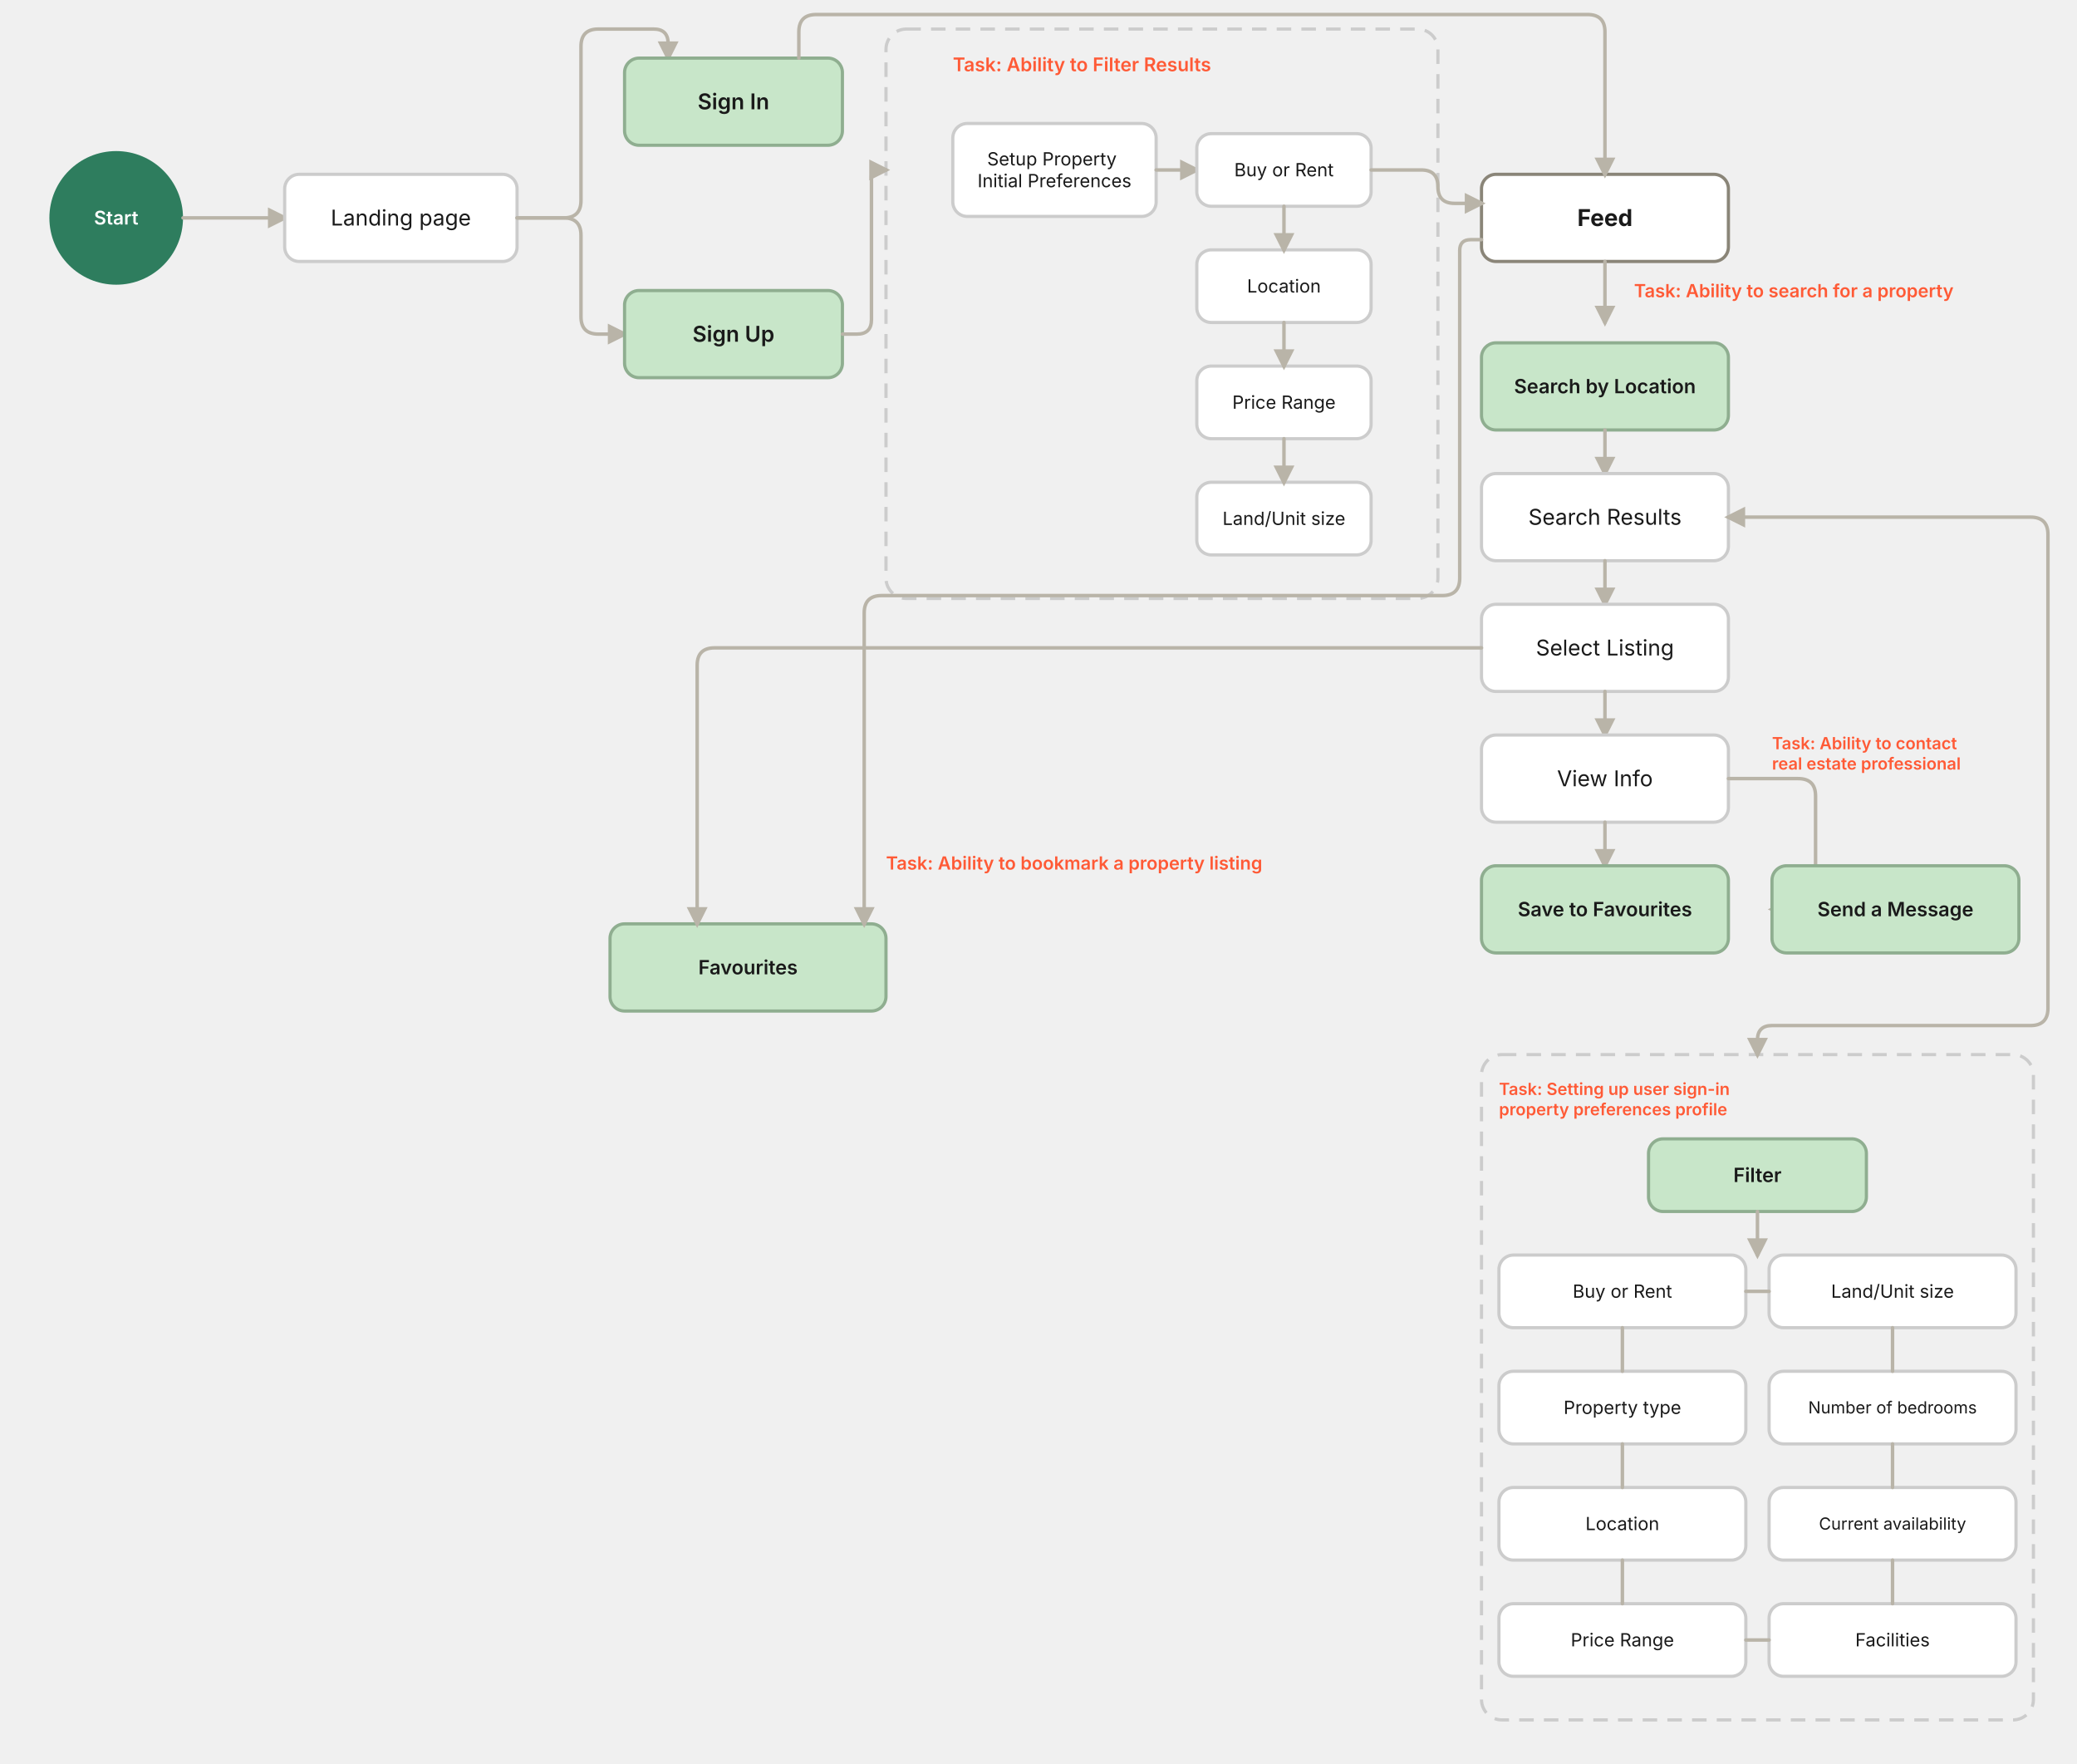
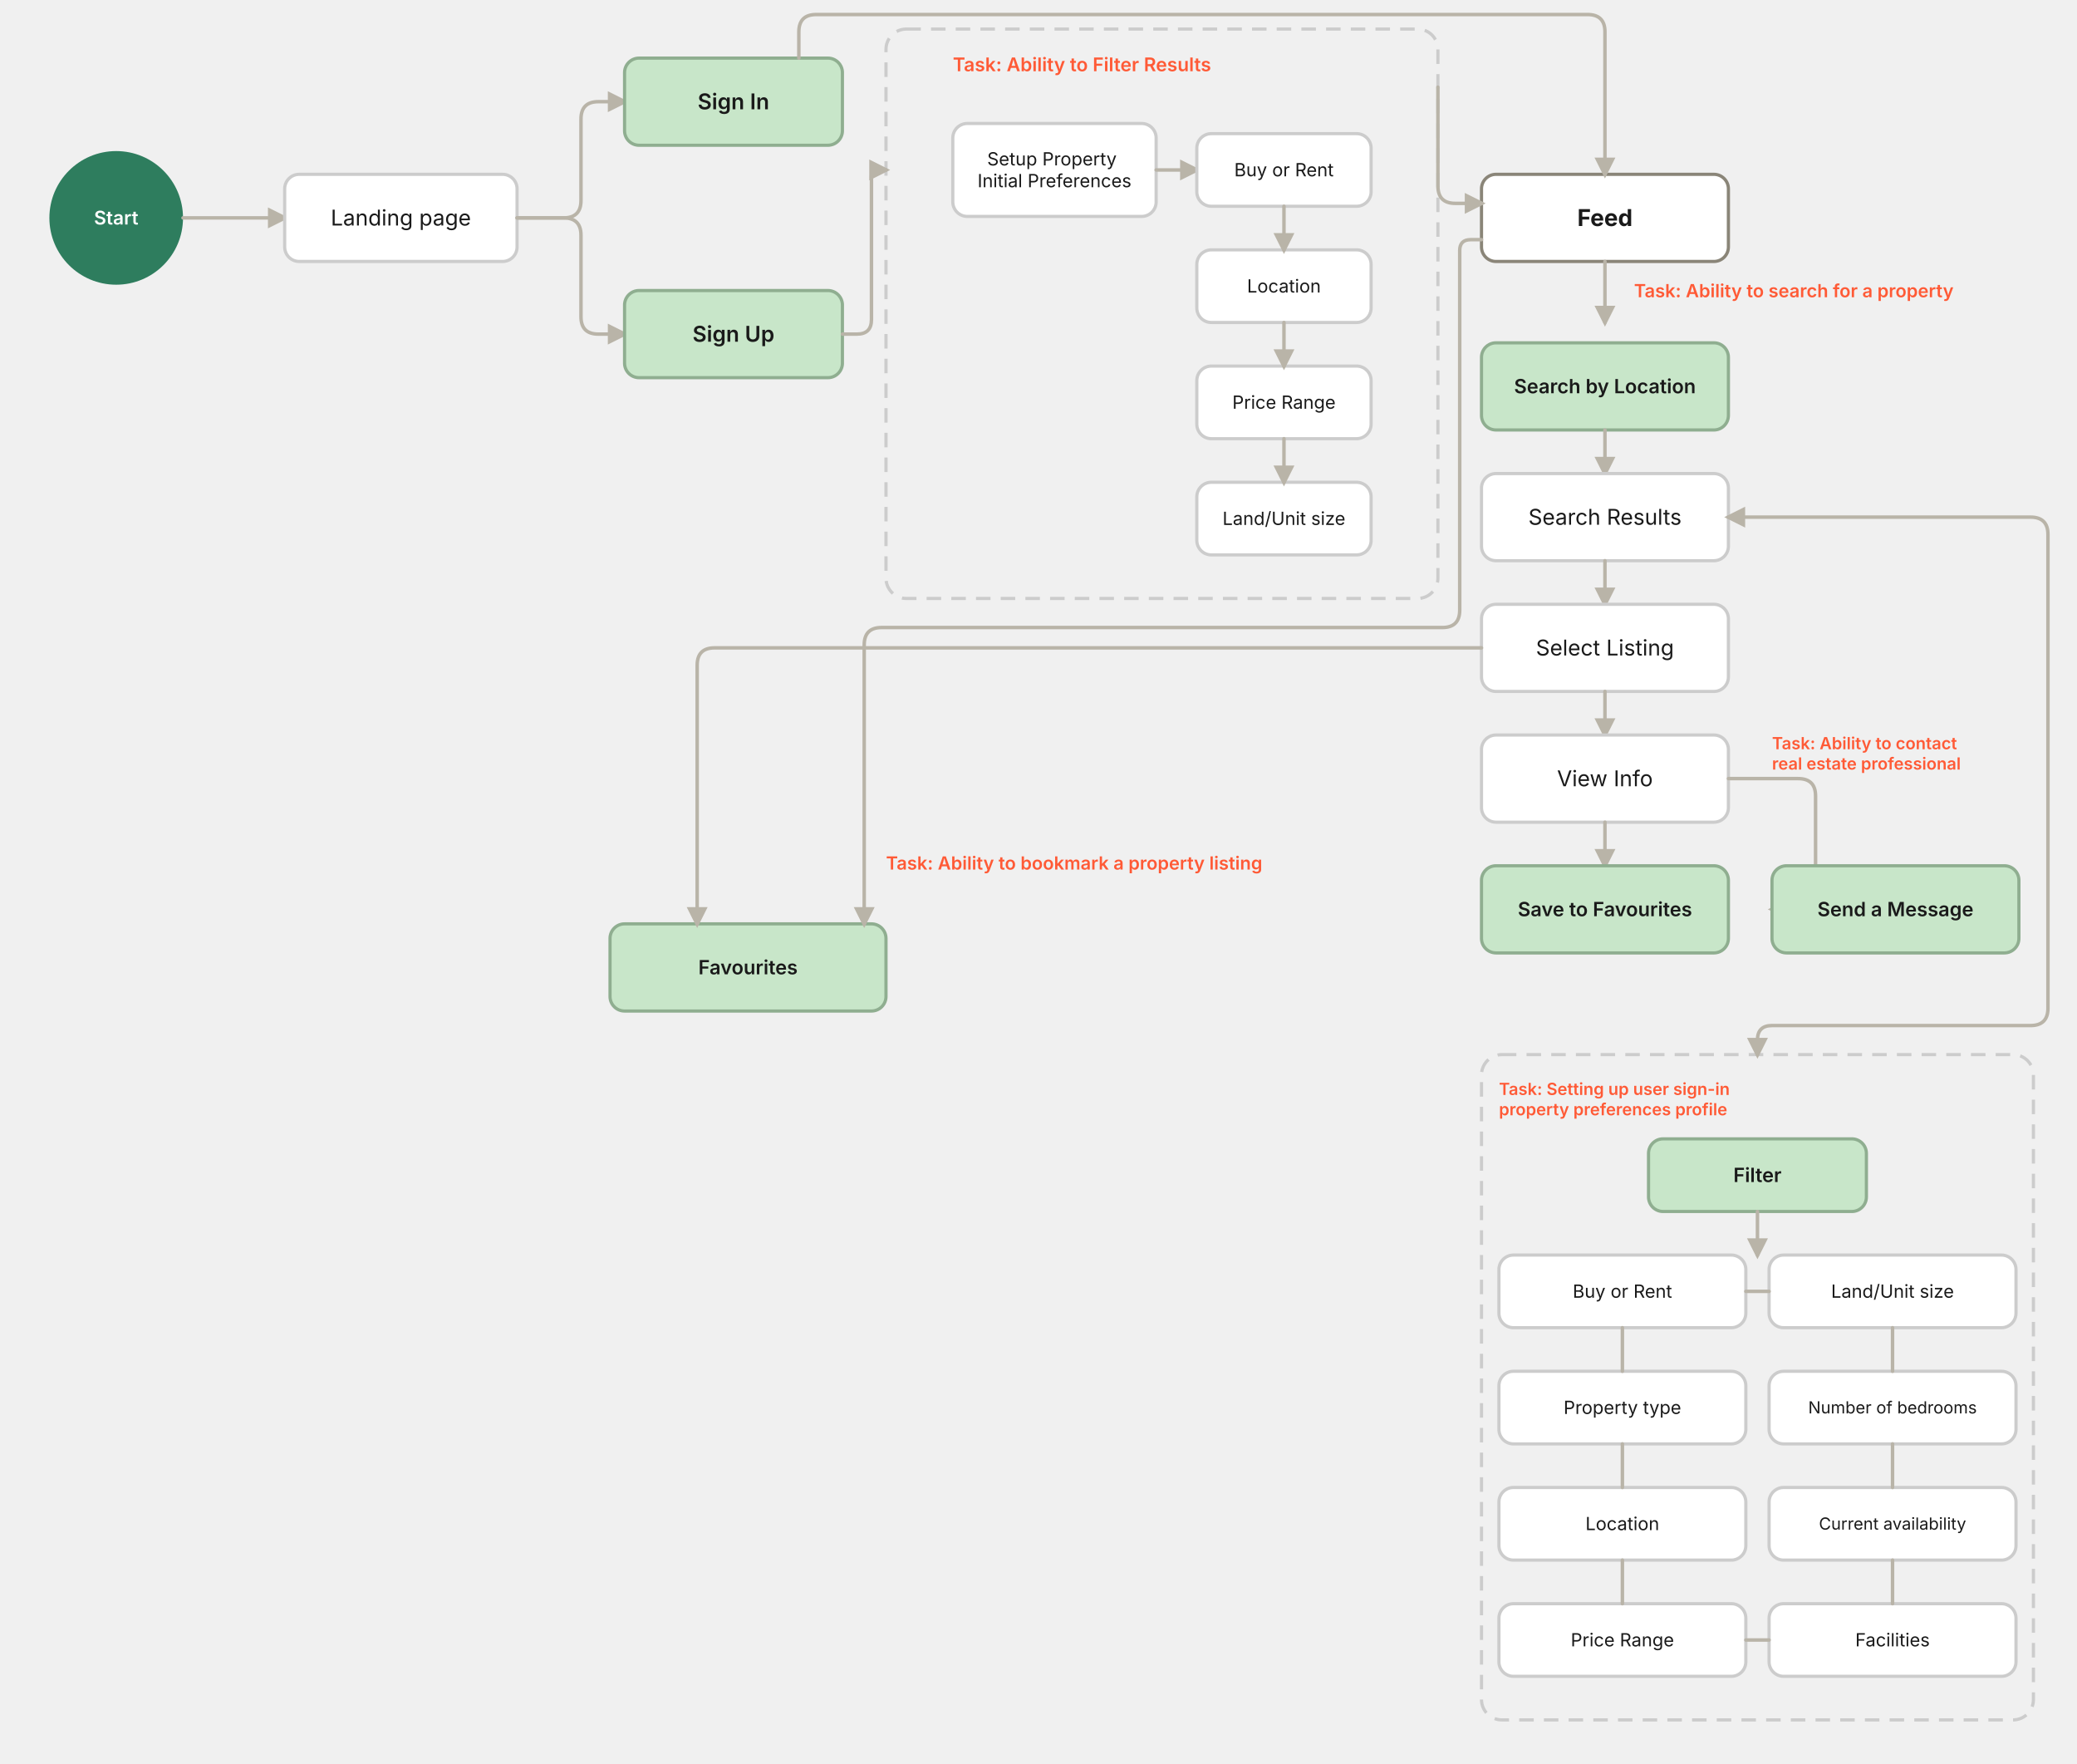
<svg xmlns="http://www.w3.org/2000/svg" width="1430" height="1214" viewBox="0 0 1430 1214" fill="none">
  <defs>
    <marker id="arrow" viewBox="0 0 10 10" refX="8" refY="5" markerWidth="6" markerHeight="6" orient="auto-start-reverse">
      <path d="M0,0 L10,5 L0,10 z" fill="#B9B4A8" />
    </marker>
  </defs>
  <circle cx="80" cy="150" r="46" fill="#2E7D5E" />
  <text text-anchor="middle" font-family="'Inter', -apple-system, system-ui, sans-serif" font-size="13" font-weight="600" fill="#fff">
    <tspan x="80" y="154.55">Start</tspan>
  </text>
  <path d="M126,150 L196,150" fill="none" stroke="#B9B4A8" stroke-width="2.4" stroke-linejoin="round" stroke-linecap="round" marker-end="url(#arrow)" />
  <rect x="196" y="120" width="160" height="60" rx="10" fill="#fff" stroke="#CCCCCC" stroke-width="2.2" />
  <text text-anchor="middle" font-family="'Inter', -apple-system, system-ui, sans-serif" font-size="15" font-weight="400" fill="#1a1a1a">
    <tspan x="276" y="155.25">Landing page</tspan>
  </text>
-   <path d="M356,150 L388,150 Q400,150 400,138 L400,32 Q400,20 412,20 L450,20 Q460,20 460,30 L460,40" fill="none" stroke="#B9B4A8" stroke-width="2.4" stroke-linejoin="round" stroke-linecap="round" marker-end="url(#arrow)" />
+   <path d="M356,150 L388,150 Q400,150 400,138 L400,82 Q400,70 412,70 L430,70" fill="none" stroke="#B9B4A8" stroke-width="2.4" stroke-linejoin="round" stroke-linecap="round" marker-end="url(#arrow)" />
  <path d="M356,150 L388,150 Q400,150 400,162 L400,218 Q400,230 412,230 L430,230" fill="none" stroke="#B9B4A8" stroke-width="2.4" stroke-linejoin="round" stroke-linecap="round" marker-end="url(#arrow)" />
  <rect x="430" y="40" width="150" height="60" rx="10" fill="#C8E6C9" stroke="#8FAE90" stroke-width="2.2" />
  <text text-anchor="middle" font-family="'Inter', -apple-system, system-ui, sans-serif" font-size="15" font-weight="600" fill="#1a1a1a">
    <tspan x="505" y="75.25">Sign In</tspan>
  </text>
  <rect x="430" y="200" width="150" height="60" rx="10" fill="#C8E6C9" stroke="#8FAE90" stroke-width="2.2" />
  <text text-anchor="middle" font-family="'Inter', -apple-system, system-ui, sans-serif" font-size="15" font-weight="600" fill="#1a1a1a">
    <tspan x="505" y="235.25">Sign Up</tspan>
  </text>
  <rect x="610" y="20" width="380" height="392" rx="14" fill="none" stroke="#CCCCCC" stroke-width="2.2" stroke-dasharray="10 7" />
  <text text-anchor="start" font-family="'Inter', -apple-system, system-ui, sans-serif" font-size="13" font-weight="600" fill="#ff5a36">
    <tspan x="656" y="49.05">Task: Ability to Filter Results</tspan>
  </text>
  <rect x="656" y="85" width="140" height="64" rx="10" fill="#fff" stroke="#CCCCCC" stroke-width="2.2" />
  <text text-anchor="middle" font-family="'Inter', -apple-system, system-ui, sans-serif" font-size="12.5" font-weight="400" fill="#1a1a1a">
    <tspan x="726" y="113.875">Setup Property</tspan>
    <tspan x="726" y="128.875">Initial Preferences</tspan>
  </text>
  <path d="M796,117 L824,117" fill="none" stroke="#B9B4A8" stroke-width="2.4" stroke-linejoin="round" stroke-linecap="round" marker-end="url(#arrow)" />
  <rect x="824" y="92" width="120" height="50" rx="10" fill="#fff" stroke="#CCCCCC" stroke-width="2.2" />
  <text text-anchor="middle" font-family="'Inter', -apple-system, system-ui, sans-serif" font-size="12.5" font-weight="400" fill="#1a1a1a">
    <tspan x="884" y="121.375">Buy or Rent</tspan>
  </text>
  <rect x="824" y="172" width="120" height="50" rx="10" fill="#fff" stroke="#CCCCCC" stroke-width="2.2" />
  <text text-anchor="middle" font-family="'Inter', -apple-system, system-ui, sans-serif" font-size="12.5" font-weight="400" fill="#1a1a1a">
    <tspan x="884" y="201.375">Location</tspan>
  </text>
  <path d="M884,142 L884,172" fill="none" stroke="#B9B4A8" stroke-width="2.4" stroke-linejoin="round" stroke-linecap="round" marker-end="url(#arrow)" />
  <rect x="824" y="252" width="120" height="50" rx="10" fill="#fff" stroke="#CCCCCC" stroke-width="2.2" />
  <text text-anchor="middle" font-family="'Inter', -apple-system, system-ui, sans-serif" font-size="12.5" font-weight="400" fill="#1a1a1a">
    <tspan x="884" y="281.375">Price Range</tspan>
  </text>
  <path d="M884,222 L884,252" fill="none" stroke="#B9B4A8" stroke-width="2.4" stroke-linejoin="round" stroke-linecap="round" marker-end="url(#arrow)" />
  <rect x="824" y="332" width="120" height="50" rx="10" fill="#fff" stroke="#CCCCCC" stroke-width="2.2" />
  <text text-anchor="middle" font-family="'Inter', -apple-system, system-ui, sans-serif" font-size="12.5" font-weight="400" fill="#1a1a1a">
    <tspan x="884" y="361.375">Land/Unit size</tspan>
  </text>
  <path d="M884,302 L884,332" fill="none" stroke="#B9B4A8" stroke-width="2.4" stroke-linejoin="round" stroke-linecap="round" marker-end="url(#arrow)" />
  <path d="M580,230 L590,230 Q600,230 600,220 L600,122 Q600,117 605,117 L610,117" fill="none" stroke="#B9B4A8" stroke-width="2.4" stroke-linejoin="round" stroke-linecap="round" marker-end="url(#arrow)" />
  <rect x="1020" y="120" width="170" height="60" rx="10" fill="#fff" stroke="#8a8578" stroke-width="2.2" />
  <text text-anchor="middle" font-family="'Inter', -apple-system, system-ui, sans-serif" font-size="16" font-weight="700" fill="#1a1a1a">
    <tspan x="1105" y="155.6">Feed</tspan>
  </text>
  <path d="M550,40 L550,22 Q550,10 562,10 L1093,10 Q1105,10 1105,22 L1105,120" fill="none" stroke="#B9B4A8" stroke-width="2.4" stroke-linejoin="round" stroke-linecap="round" marker-end="url(#arrow)" />
-   <path d="M944,117 L978.5,117 Q990,117 990,128.5 L990,128.5 Q990,140 1001.5,140 L1020,140" fill="none" stroke="#B9B4A8" stroke-width="2.4" stroke-linejoin="round" stroke-linecap="round" marker-end="url(#arrow)" />
+   <path d="M990,60 L990,128 Q990,140 1002,140 L1020,140" fill="none" stroke="#B9B4A8" stroke-width="2.4" stroke-linejoin="round" stroke-linecap="round" marker-end="url(#arrow)" />
  <path d="M1105,180 L1105,222" fill="none" stroke="#B9B4A8" stroke-width="2.4" stroke-linejoin="round" stroke-linecap="round" marker-end="url(#arrow)" />
  <text text-anchor="start" font-family="'Inter', -apple-system, system-ui, sans-serif" font-size="12.5" font-weight="600" fill="#ff5a36">
    <tspan x="1125" y="204.625">Task: Ability to search for a property</tspan>
  </text>
  <rect x="1020" y="236" width="170" height="60" rx="10" fill="#C8E6C9" stroke="#8FAE90" stroke-width="2.2" />
  <text text-anchor="middle" font-family="'Inter', -apple-system, system-ui, sans-serif" font-size="13.5" font-weight="600" fill="#1a1a1a">
    <tspan x="1105" y="270.725">Search by Location</tspan>
  </text>
  <path d="M1105,296 L1105,326" fill="none" stroke="#B9B4A8" stroke-width="2.4" stroke-linejoin="round" stroke-linecap="round" marker-end="url(#arrow)" />
  <rect x="1020" y="326" width="170" height="60" rx="10" fill="#fff" stroke="#CCCCCC" stroke-width="2.2" />
  <text text-anchor="middle" font-family="'Inter', -apple-system, system-ui, sans-serif" font-size="15" font-weight="400" fill="#1a1a1a">
    <tspan x="1105" y="361.25">Search Results</tspan>
  </text>
  <path d="M1105,386 L1105,416" fill="none" stroke="#B9B4A8" stroke-width="2.4" stroke-linejoin="round" stroke-linecap="round" marker-end="url(#arrow)" />
  <rect x="1020" y="416" width="170" height="60" rx="10" fill="#fff" stroke="#CCCCCC" stroke-width="2.2" />
  <text text-anchor="middle" font-family="'Inter', -apple-system, system-ui, sans-serif" font-size="15" font-weight="400" fill="#1a1a1a">
    <tspan x="1105" y="451.25">Select Listing</tspan>
  </text>
  <path d="M1105,476 L1105,506" fill="none" stroke="#B9B4A8" stroke-width="2.4" stroke-linejoin="round" stroke-linecap="round" marker-end="url(#arrow)" />
  <rect x="1020" y="506" width="170" height="60" rx="10" fill="#fff" stroke="#CCCCCC" stroke-width="2.2" />
  <text text-anchor="middle" font-family="'Inter', -apple-system, system-ui, sans-serif" font-size="15" font-weight="400" fill="#1a1a1a">
    <tspan x="1105" y="541.25">View Info</tspan>
  </text>
  <path d="M1105,566 L1105,596" fill="none" stroke="#B9B4A8" stroke-width="2.4" stroke-linejoin="round" stroke-linecap="round" marker-end="url(#arrow)" />
  <rect x="1020" y="596" width="170" height="60" rx="10" fill="#C8E6C9" stroke="#8FAE90" stroke-width="2.2" />
  <text text-anchor="middle" font-family="'Inter', -apple-system, system-ui, sans-serif" font-size="13.5" font-weight="600" fill="#1a1a1a">
    <tspan x="1105" y="630.725">Save to Favourites</tspan>
  </text>
  <text text-anchor="start" font-family="'Inter', -apple-system, system-ui, sans-serif" font-size="11.5" font-weight="600" fill="#ff5a36">
    <tspan x="1220" y="515.775">Task: Ability to contact</tspan>
    <tspan x="1220" y="529.775">real estate professional</tspan>
  </text>
  <path d="M1190,536 L1238,536 Q1250,536 1250,548 L1250,614 Q1250,626 1238,626 L1220,626" fill="none" stroke="#B9B4A8" stroke-width="2.4" stroke-linejoin="round" stroke-linecap="round" marker-end="url(#arrow)" />
  <rect x="1220" y="596" width="170" height="60" rx="10" fill="#C8E6C9" stroke="#8FAE90" stroke-width="2.2" />
  <text text-anchor="middle" font-family="'Inter', -apple-system, system-ui, sans-serif" font-size="13.5" font-weight="600" fill="#1a1a1a">
    <tspan x="1305" y="630.725">Send a Message</tspan>
  </text>
  <rect x="1020" y="726" width="380" height="458" rx="14" fill="none" stroke="#CCCCCC" stroke-width="2.2" stroke-dasharray="10 7" />
  <text text-anchor="start" font-family="'Inter', -apple-system, system-ui, sans-serif" font-size="11.5" font-weight="600" fill="#ff5a36">
    <tspan x="1032" y="753.775">Task: Setting up user sign-in</tspan>
    <tspan x="1032" y="767.775">property preferences profile</tspan>
  </text>
  <rect x="1135" y="784" width="150" height="50" rx="10" fill="#C8E6C9" stroke="#8FAE90" stroke-width="2.2" />
  <text text-anchor="middle" font-family="'Inter', -apple-system, system-ui, sans-serif" font-size="13.5" font-weight="600" fill="#1a1a1a">
    <tspan x="1210" y="813.725">Filter</tspan>
  </text>
  <path d="M1210,834 L1210,864" fill="none" stroke="#B9B4A8" stroke-width="2.4" stroke-linejoin="round" stroke-linecap="round" marker-end="url(#arrow)" />
  <rect x="1032" y="864" width="170" height="50" rx="10" fill="#fff" stroke="#CCCCCC" stroke-width="2.2" />
  <text text-anchor="middle" font-family="'Inter', -apple-system, system-ui, sans-serif" font-size="12.5" font-weight="400" fill="#1a1a1a">
    <tspan x="1117" y="893.375">Buy or Rent</tspan>
  </text>
  <rect x="1032" y="944" width="170" height="50" rx="10" fill="#fff" stroke="#CCCCCC" stroke-width="2.2" />
  <text text-anchor="middle" font-family="'Inter', -apple-system, system-ui, sans-serif" font-size="12.5" font-weight="400" fill="#1a1a1a">
    <tspan x="1117" y="973.375">Property type</tspan>
  </text>
  <path d="M1117,914 L1117,944" fill="none" stroke="#B9B4A8" stroke-width="2.4" stroke-linejoin="round" stroke-linecap="round" />
  <rect x="1032" y="1024" width="170" height="50" rx="10" fill="#fff" stroke="#CCCCCC" stroke-width="2.2" />
  <text text-anchor="middle" font-family="'Inter', -apple-system, system-ui, sans-serif" font-size="12.5" font-weight="400" fill="#1a1a1a">
    <tspan x="1117" y="1053.375">Location</tspan>
  </text>
  <path d="M1117,994 L1117,1024" fill="none" stroke="#B9B4A8" stroke-width="2.4" stroke-linejoin="round" stroke-linecap="round" />
  <rect x="1032" y="1104" width="170" height="50" rx="10" fill="#fff" stroke="#CCCCCC" stroke-width="2.2" />
  <text text-anchor="middle" font-family="'Inter', -apple-system, system-ui, sans-serif" font-size="12.5" font-weight="400" fill="#1a1a1a">
    <tspan x="1117" y="1133.375">Price Range</tspan>
  </text>
  <path d="M1117,1074 L1117,1104" fill="none" stroke="#B9B4A8" stroke-width="2.4" stroke-linejoin="round" stroke-linecap="round" />
  <rect x="1218" y="864" width="170" height="50" rx="10" fill="#fff" stroke="#CCCCCC" stroke-width="2.2" />
  <text text-anchor="middle" font-family="'Inter', -apple-system, system-ui, sans-serif" font-size="12.5" font-weight="400" fill="#1a1a1a">
    <tspan x="1303" y="893.375">Land/Unit size</tspan>
  </text>
  <rect x="1218" y="944" width="170" height="50" rx="10" fill="#fff" stroke="#CCCCCC" stroke-width="2.2" />
  <text text-anchor="middle" font-family="'Inter', -apple-system, system-ui, sans-serif" font-size="11.5" font-weight="400" fill="#1a1a1a">
    <tspan x="1303" y="973.025">Number of bedrooms</tspan>
  </text>
  <path d="M1303,914 L1303,944" fill="none" stroke="#B9B4A8" stroke-width="2.4" stroke-linejoin="round" stroke-linecap="round" />
  <rect x="1218" y="1024" width="170" height="50" rx="10" fill="#fff" stroke="#CCCCCC" stroke-width="2.2" />
  <text text-anchor="middle" font-family="'Inter', -apple-system, system-ui, sans-serif" font-size="11.5" font-weight="400" fill="#1a1a1a">
    <tspan x="1303" y="1053.025">Current availability</tspan>
  </text>
  <path d="M1303,994 L1303,1024" fill="none" stroke="#B9B4A8" stroke-width="2.4" stroke-linejoin="round" stroke-linecap="round" />
  <rect x="1218" y="1104" width="170" height="50" rx="10" fill="#fff" stroke="#CCCCCC" stroke-width="2.2" />
  <text text-anchor="middle" font-family="'Inter', -apple-system, system-ui, sans-serif" font-size="12.5" font-weight="400" fill="#1a1a1a">
    <tspan x="1303" y="1133.375">Facilities</tspan>
  </text>
  <path d="M1303,1074 L1303,1104" fill="none" stroke="#B9B4A8" stroke-width="2.4" stroke-linejoin="round" stroke-linecap="round" />
  <path d="M1202,889 L1218,889" fill="none" stroke="#B9B4A8" stroke-width="2.4" stroke-linejoin="round" stroke-linecap="round" />
  <path d="M1202,1129 L1218,1129" fill="none" stroke="#B9B4A8" stroke-width="2.4" stroke-linejoin="round" stroke-linecap="round" />
  <path d="M1190,356 L1398,356 Q1410,356 1410,368 L1410,694 Q1410,706 1398,706 L1220,706 Q1210,706 1210,716 L1210,726" fill="none" stroke="#B9B4A8" stroke-width="2.4" stroke-linejoin="round" stroke-linecap="round" marker-start="url(#arrow)" marker-end="url(#arrow)" />
  <text text-anchor="start" font-family="'Inter', -apple-system, system-ui, sans-serif" font-size="12.5" font-weight="600" fill="#ff5a36">
    <tspan x="610" y="598.625">Task: Ability to bookmark a property listing</tspan>
  </text>
  <rect x="420" y="636" width="190" height="60" rx="10" fill="#C8E6C9" stroke="#8FAE90" stroke-width="2.2" />
  <text text-anchor="middle" font-family="'Inter', -apple-system, system-ui, sans-serif" font-size="13.5" font-weight="600" fill="#1a1a1a">
    <tspan x="515" y="670.725">Favourites</tspan>
  </text>
-   <path d="M1020,165 L1012.5,165 Q1005,165 1005,172.5 L1005,398 Q1005,410 993,410 L607,410 Q595,410 595,422 L595,636" fill="none" stroke="#B9B4A8" stroke-width="2.4" stroke-linejoin="round" stroke-linecap="round" marker-end="url(#arrow)" />
+   <path d="M1020,165 L1012.5,165 Q1005,165 1005,172.5 L1005,420 Q1005,432 993,432 L607,432 Q595,432 595,444 L595,636" fill="none" stroke="#B9B4A8" stroke-width="2.4" stroke-linejoin="round" stroke-linecap="round" marker-end="url(#arrow)" />
  <path d="M1020,446 L492,446 Q480,446 480,458 L480,636" fill="none" stroke="#B9B4A8" stroke-width="2.4" stroke-linejoin="round" stroke-linecap="round" marker-end="url(#arrow)" />
</svg>
